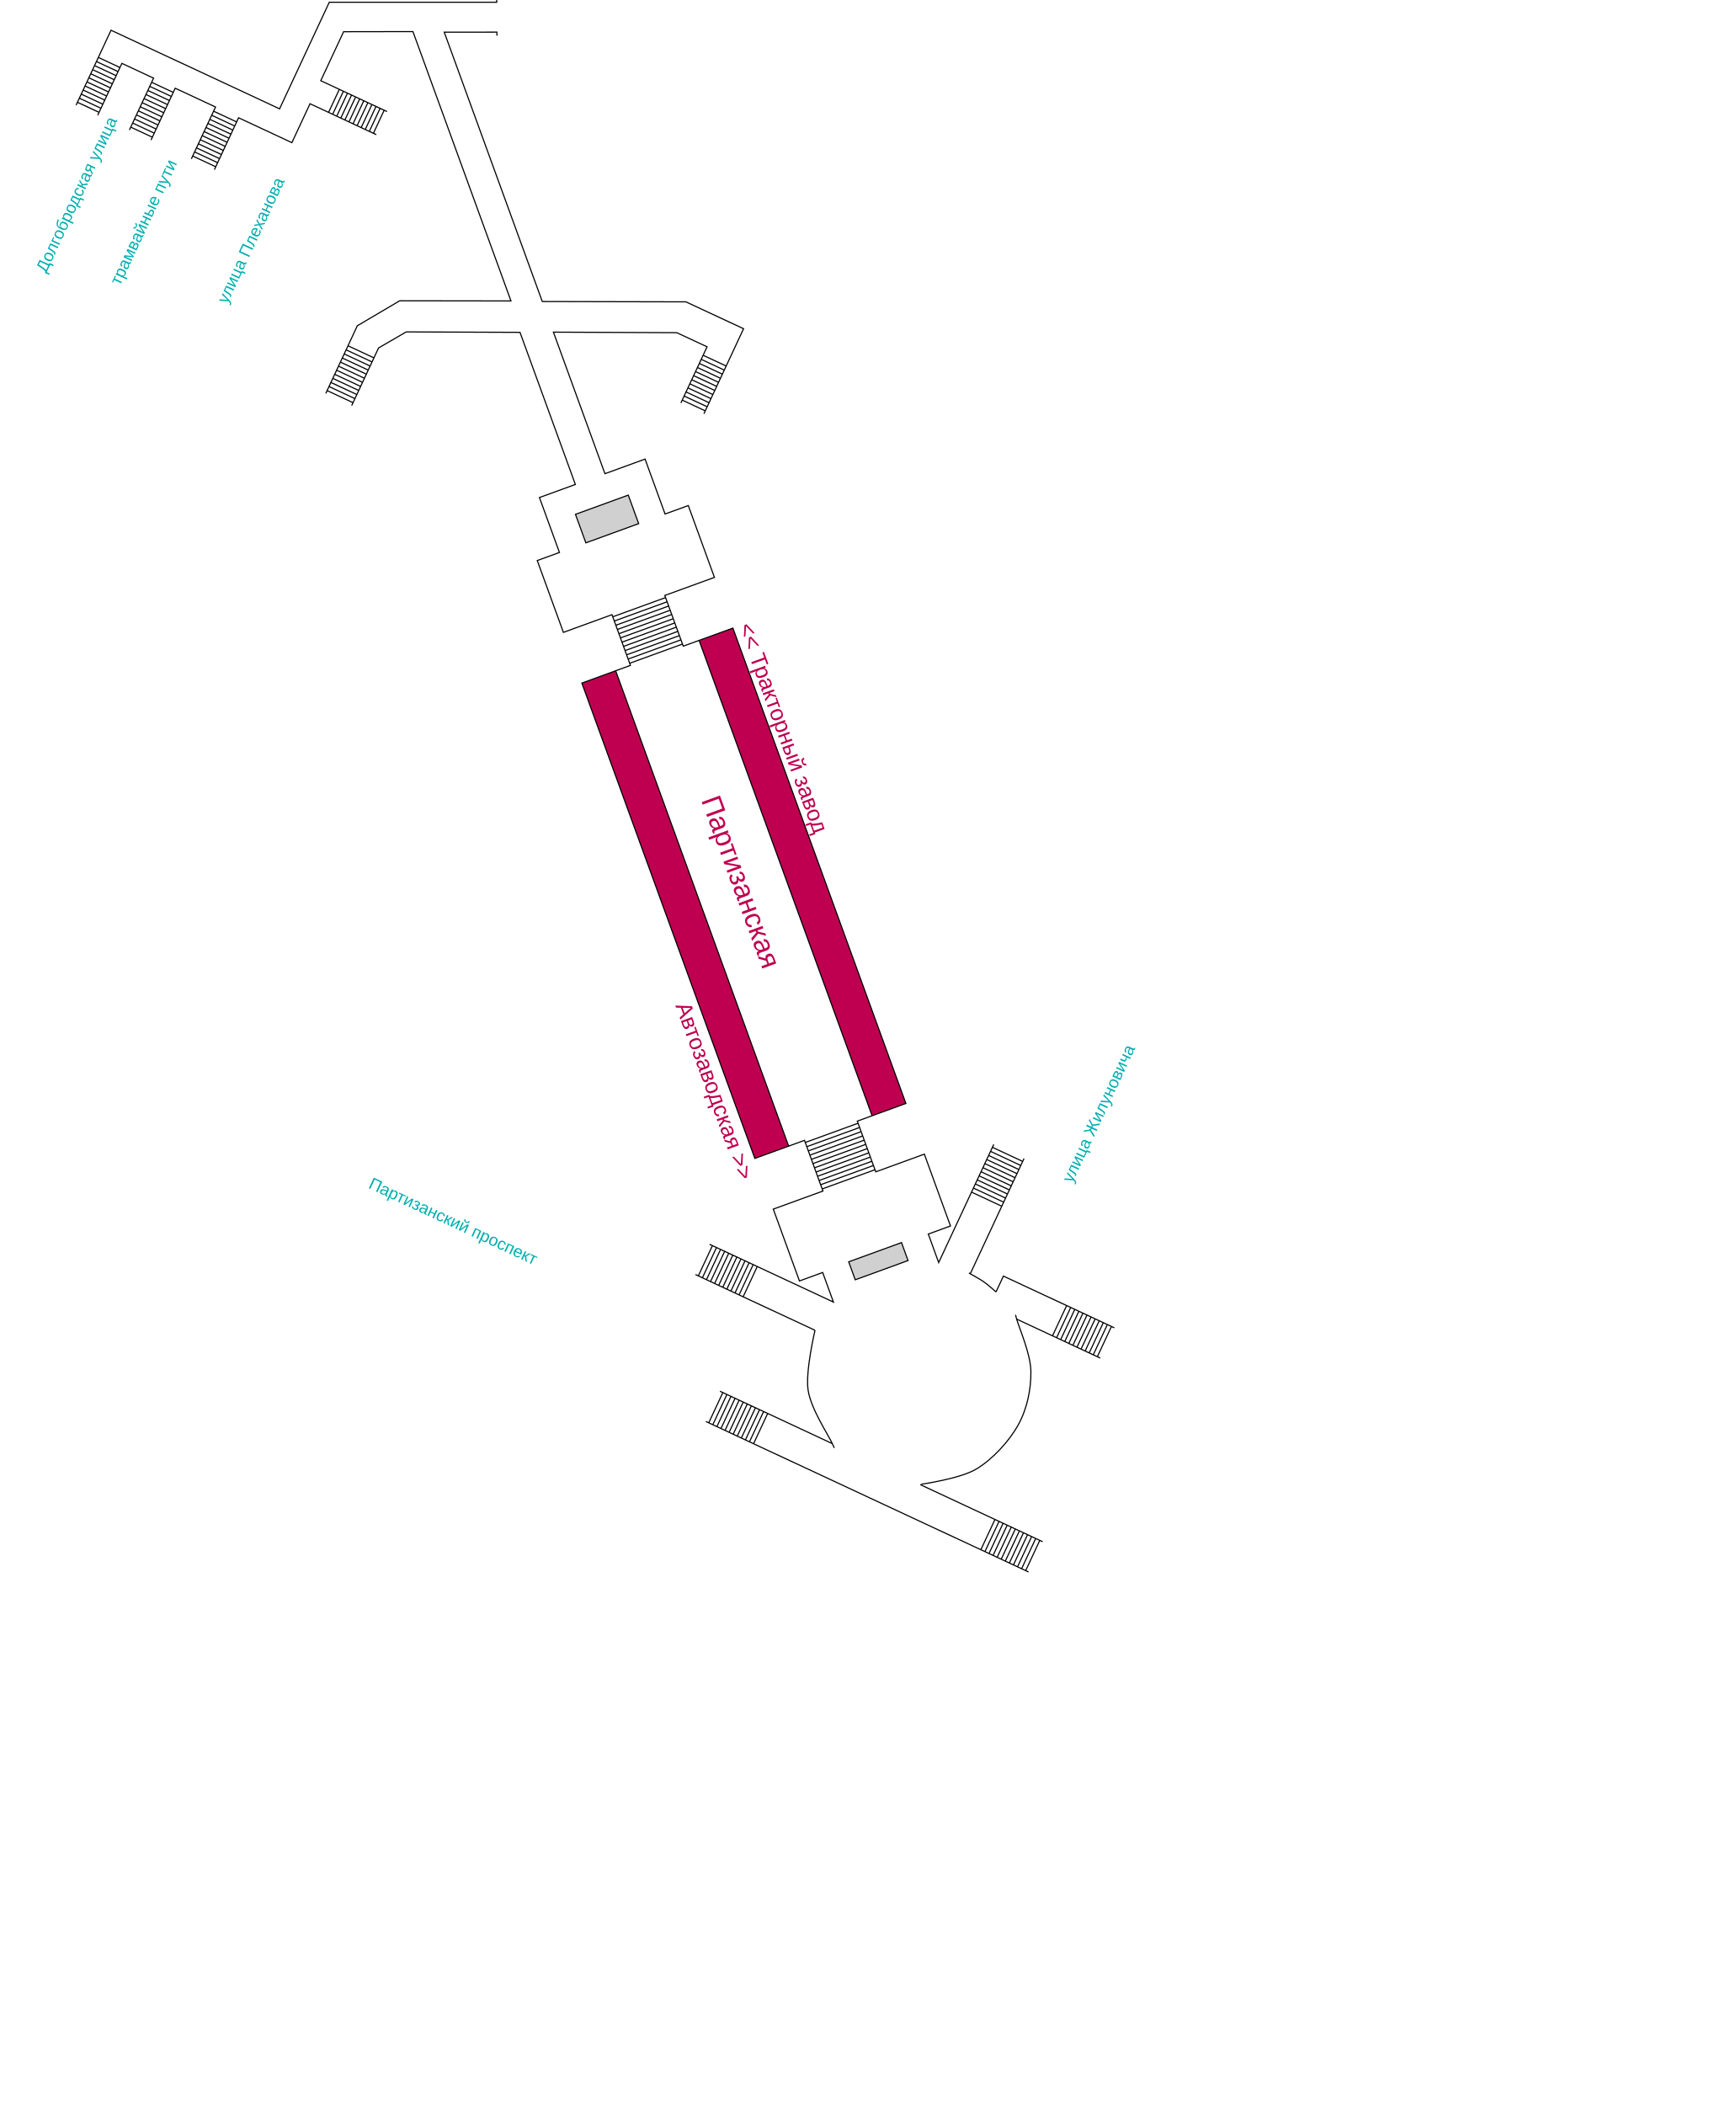
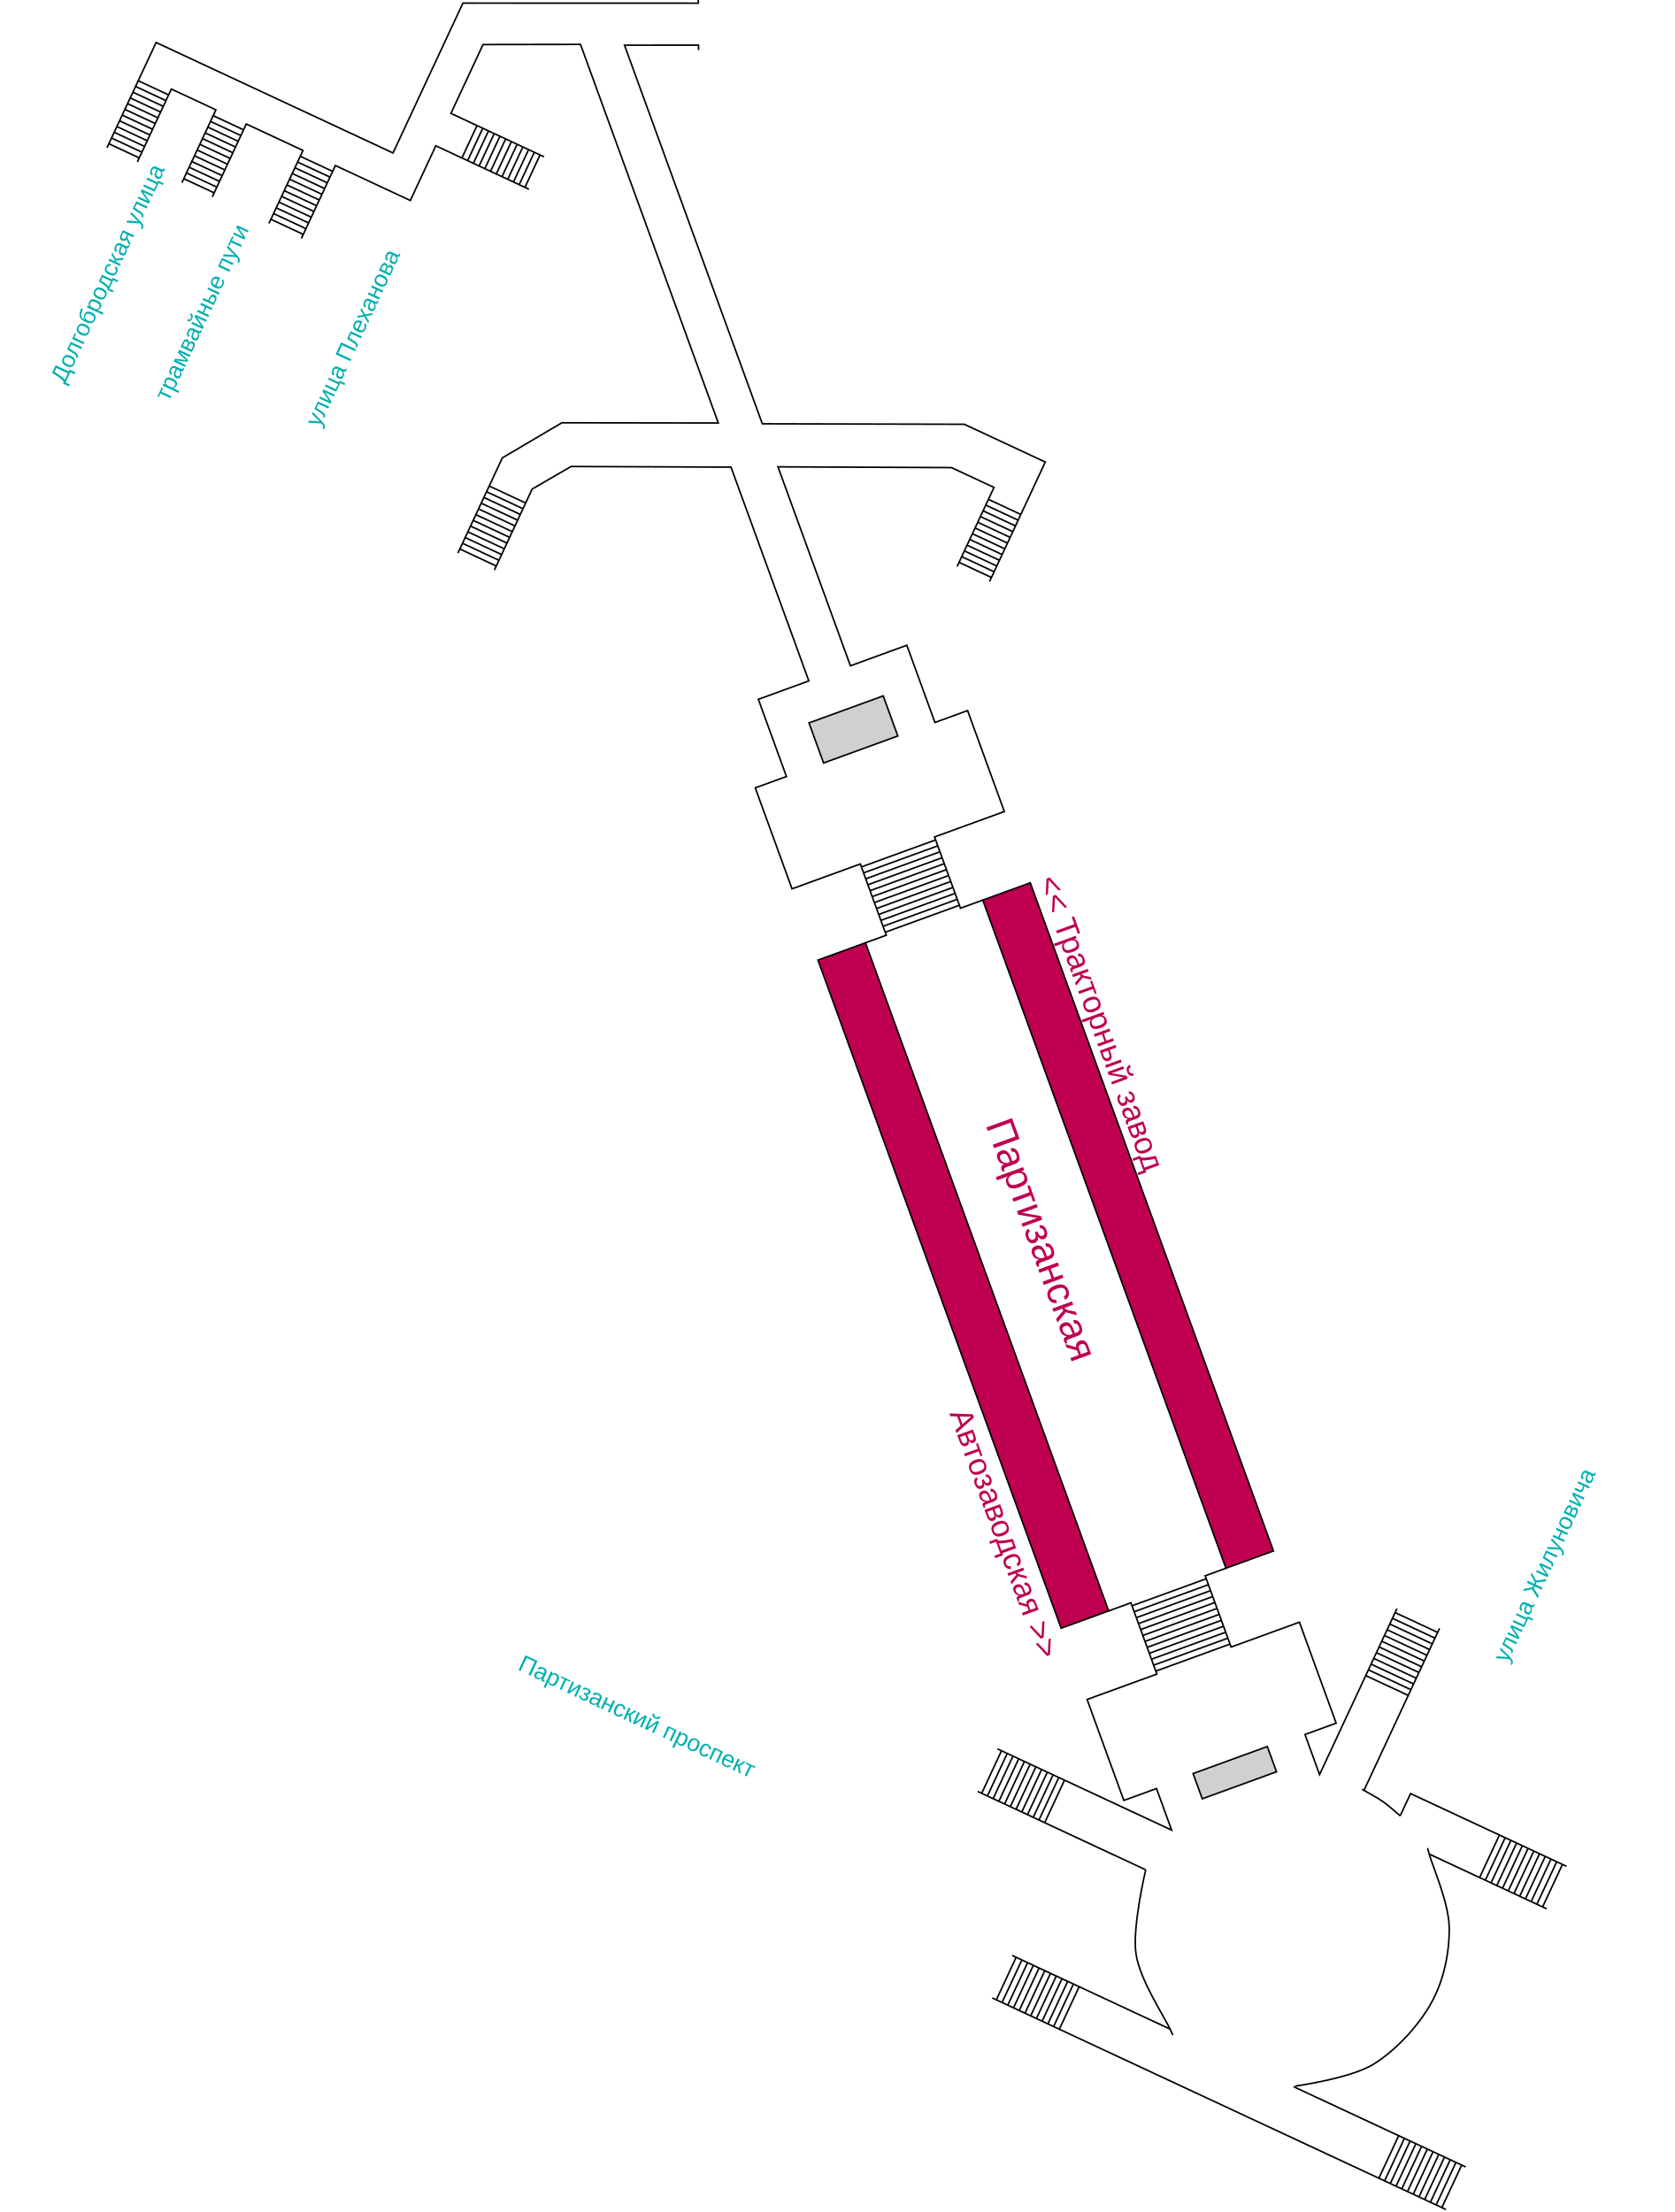
- <svg xmlns="http://www.w3.org/2000/svg" baseProfile="full" height="100%" version="1.1" width="100%">
+ <svg xmlns="http://www.w3.org/2000/svg" baseProfile="full" height="1400.0" version="1.1" width="1060.0">
  <defs>
    <marker id="id66" markerHeight="3" markerUnits="strokeWidth" markerWidth="4" orient="auto" refX="0" refY="5" viewBox="0,0,10,10">
      <path d="M 0 0 L 10 5 L 0 10 z" />
    </marker>
  </defs>
-   <g transform="scale(0.5)">
-     <rect fill="none" height="1400" stroke="none" stroke-width="0" width="1060" x="0" y="0" />
-     <g transform="rotate(70.0,530,700)">
-       <polygon fill="#bf0050" points="439,569 439,537 889,537 889,569" stroke="#000000" stroke-width="1" />
-       <polygon fill="#bf0050" points="439,680 439,648 889,648 889,680" stroke="#000000" stroke-width="1" />
-       <text fill="#bf0050" font-family="Arial" font-size="20" stroke="none" stroke-width="0" x="439" y="532.0">&lt;&lt; Тракторный завод</text>
-       <text fill="#bf0050" font-family="Arial" font-size="20" stroke="none" stroke-width="0" x="737" y="700.0">Автозаводская &gt;&gt;</text>
-       <text fill="#bf0050" font-family="Arial" font-size="25" stroke="none" stroke-width="0" x="573" y="616.0">Партизанская</text>
-       <polyline fill="none" points="889,569 889,583 937,583 937,537 1005,537 1005,558 1032,558 950,476" stroke="#000000" stroke-width="1" />
-       <polyline fill="none" points="971,455 1051,535" stroke="#000000" stroke-width="1" />
-       <path d="M1051,535 C1051,535 1049.167,536.5 1051,535 C1052.833,533.5 1058.167,528.667 1062,526 C1065.833,523.333 1074,519 1074,519 " fill="none" stroke="#000000" stroke-width="1" />
-       <polyline fill="none" points="1074,519 1063,508 1140,431" stroke="#000000" stroke-width="1" />
-       <polyline fill="none" points="1161,452 1103,510" stroke="#000000" stroke-width="1" />
-       <path d="M1103,510 C1103,510 1095.0,509.333 1103,510 C1111.0,510.667 1136.167,508.833 1151,514 C1165.833,519.167 1181.167,528.5 1192,541 C1202.833,553.5 1212.667,572.5 1216,589 C1219.333,605.5 1212,640 1212,640 " fill="none" stroke="#000000" stroke-width="1" />
-       <polyline fill="none" points="1212,641 1297,556" stroke="#000000" stroke-width="1" />
-       <polyline fill="none" points="1318,577 1094,801" stroke="#000000" stroke-width="1" />
-       <polyline fill="none" points="1073,780 1151,702" stroke="#000000" stroke-width="1" />
-       <path d="M1151,702 C1151,702 1159.667,701.333 1151,702 C1142.333,702.667 1115.667,709.333 1099,706 C1082.333,702.667 1051,682 1051,682 " fill="none" stroke="#000000" stroke-width="1" />
-       <polyline fill="none" points="1051,682 968,765" stroke="#000000" stroke-width="1" />
-       <polyline fill="none" points="947,744 1033,658 1005,658 1005,680 937,680 937,633 889,633 889,648" stroke="#000000" stroke-width="1" />
-       <line stroke="#000000" stroke-width="1" x1="891" x2="891" y1="633" y2="583" />
-       <line stroke="#000000" stroke-width="1" x1="895" x2="895" y1="633" y2="583" />
-       <line stroke="#000000" stroke-width="1" x1="899" x2="899" y1="633" y2="583" />
-       <line stroke="#000000" stroke-width="1" x1="903" x2="903" y1="633" y2="583" />
-       <line stroke="#000000" stroke-width="1" x1="907" x2="907" y1="633" y2="583" />
-       <line stroke="#000000" stroke-width="1" x1="911" x2="911" y1="633" y2="583" />
-       <line stroke="#000000" stroke-width="1" x1="915" x2="915" y1="633" y2="583" />
-       <line stroke="#000000" stroke-width="1" x1="919" x2="919" y1="633" y2="583" />
-       <line stroke="#000000" stroke-width="1" x1="923" x2="923" y1="633" y2="583" />
-       <line stroke="#000000" stroke-width="1" x1="927" x2="927" y1="633" y2="583" />
-       <line stroke="#000000" stroke-width="1" x1="931" x2="931" y1="633" y2="583" />
-       <line stroke="#000000" stroke-width="1" x1="935" x2="935" y1="633" y2="583" />
-       <line stroke="#000000" stroke-width="1" x1="952" x2="973" y1="478" y2="457" />
+   <g>
+     <rect fill="none" height="1400.0" stroke="none" stroke-width="0" width="1060.0" x="0.0" y="0.0" />
+     <g transform="rotate(70.0,530.0,700.0)">
+       <polygon fill="#bf0050" points="439.0,569.0 439.0,537.0 889.0,537.0 889.0,569.0" stroke="#000000" stroke-width="1" />
+       <polygon fill="#bf0050" points="439.0,680.0 439.0,648.0 889.0,648.0 889.0,680.0" stroke="#000000" stroke-width="1" />
+       <text fill="#bf0050" font-family="Arial" font-size="20.0" stroke="none" stroke-width="0" x="439.0" y="532.0">&lt;&lt; Тракторный завод</text>
+       <text fill="#bf0050" font-family="Arial" font-size="20.0" stroke="none" stroke-width="0" x="737.0" y="700.0">Автозаводская &gt;&gt;</text>
+       <text fill="#bf0050" font-family="Arial" font-size="25.0" stroke="none" stroke-width="0" x="573.0" y="616.0">Партизанская</text>
+       <polyline fill="none" points="889.0,569.0 889.0,583.0 937.0,583.0 937.0,537.0 1005.0,537.0 1005.0,558.0 1032.0,558.0 950.0,476.0" stroke="#000000" stroke-width="1" />
+       <polyline fill="none" points="971.0,455.0 1051.0,535.0" stroke="#000000" stroke-width="1" />
+       <path d="M1051.0,535.0 C1051.0,535.0 1049.167,536.5 1051.0,535.0 C1052.833,533.5 1058.167,528.667 1062.0,526.0 C1065.833,523.333 1074.0,519.0 1074.0,519.0 " fill="none" stroke="#000000" stroke-width="1" />
+       <polyline fill="none" points="1074.0,519.0 1063.0,508.0 1140.0,431.0" stroke="#000000" stroke-width="1" />
+       <polyline fill="none" points="1161.0,452.0 1103.0,510.0" stroke="#000000" stroke-width="1" />
+       <path d="M1103.0,510.0 C1103.0,510.0 1095.0,509.333 1103.0,510.0 C1111.0,510.667 1136.167,508.833 1151.0,514.0 C1165.833,519.167 1181.167,528.5 1192.0,541.0 C1202.833,553.5 1212.667,572.5 1216.0,589.0 C1219.333,605.5 1212.0,640.0 1212.0,640.0 " fill="none" stroke="#000000" stroke-width="1" />
+       <polyline fill="none" points="1212.0,641.0 1297.0,556.0" stroke="#000000" stroke-width="1" />
+       <polyline fill="none" points="1318.0,577.0 1094.0,801.0" stroke="#000000" stroke-width="1" />
+       <polyline fill="none" points="1073.0,780.0 1151.0,702.0" stroke="#000000" stroke-width="1" />
+       <path d="M1151.0,702.0 C1151.0,702.0 1159.667,701.333 1151.0,702.0 C1142.333,702.667 1115.667,709.333 1099.0,706.0 C1082.333,702.667 1051.0,682.0 1051.0,682.0 " fill="none" stroke="#000000" stroke-width="1" />
+       <polyline fill="none" points="1051.0,682.0 968.0,765.0" stroke="#000000" stroke-width="1" />
+       <polyline fill="none" points="947.0,744.0 1033.0,658.0 1005.0,658.0 1005.0,680.0 937.0,680.0 937.0,633.0 889.0,633.0 889.0,648.0" stroke="#000000" stroke-width="1" />
+       <line stroke="#000000" stroke-width="1" x1="891.0" x2="891.0" y1="633.0" y2="583.0" />
+       <line stroke="#000000" stroke-width="1" x1="895.0" x2="895.0" y1="633.0" y2="583.0" />
+       <line stroke="#000000" stroke-width="1" x1="899.0" x2="899.0" y1="633.0" y2="583.0" />
+       <line stroke="#000000" stroke-width="1" x1="903.0" x2="903.0" y1="633.0" y2="583.0" />
+       <line stroke="#000000" stroke-width="1" x1="907.0" x2="907.0" y1="633.0" y2="583.0" />
+       <line stroke="#000000" stroke-width="1" x1="911.0" x2="911.0" y1="633.0" y2="583.0" />
+       <line stroke="#000000" stroke-width="1" x1="915.0" x2="915.0" y1="633.0" y2="583.0" />
+       <line stroke="#000000" stroke-width="1" x1="919.0" x2="919.0" y1="633.0" y2="583.0" />
+       <line stroke="#000000" stroke-width="1" x1="923.0" x2="923.0" y1="633.0" y2="583.0" />
+       <line stroke="#000000" stroke-width="1" x1="927.0" x2="927.0" y1="633.0" y2="583.0" />
+       <line stroke="#000000" stroke-width="1" x1="931.0" x2="931.0" y1="633.0" y2="583.0" />
+       <line stroke="#000000" stroke-width="1" x1="935.0" x2="935.0" y1="633.0" y2="583.0" />
+       <line stroke="#000000" stroke-width="1" x1="952.0" x2="973.0" y1="478.0" y2="457.0" />
      <line stroke="#000000" stroke-width="1" x1="954.828" x2="975.828" y1="480.828" y2="459.828" />
      <line stroke="#000000" stroke-width="1" x1="957.657" x2="978.657" y1="483.657" y2="462.657" />
      <line stroke="#000000" stroke-width="1" x1="960.485" x2="981.485" y1="486.485" y2="465.485" />
      <line stroke="#000000" stroke-width="1" x1="963.314" x2="984.314" y1="489.314" y2="468.314" />
      <line stroke="#000000" stroke-width="1" x1="966.142" x2="987.142" y1="492.142" y2="471.142" />
      <line stroke="#000000" stroke-width="1" x1="968.971" x2="989.971" y1="494.971" y2="473.971" />
      <line stroke="#000000" stroke-width="1" x1="971.799" x2="992.799" y1="497.799" y2="476.799" />
      <line stroke="#000000" stroke-width="1" x1="974.627" x2="995.627" y1="500.627" y2="479.627" />
      <line stroke="#000000" stroke-width="1" x1="977.456" x2="998.456" y1="503.456" y2="482.456" />
      <line stroke="#000000" stroke-width="1" x1="980.284" x2="1001.284" y1="506.284" y2="485.284" />
      <line stroke="#000000" stroke-width="1" x1="983.113" x2="1004.113" y1="509.113" y2="488.113" />
-       <line stroke="#000000" stroke-width="1" x1="1159" x2="1138" y1="454" y2="433" />
+       <line stroke="#000000" stroke-width="1" x1="1159.0" x2="1138.0" y1="454.0" y2="433.0" />
      <line stroke="#000000" stroke-width="1" x1="1156.172" x2="1135.172" y1="456.828" y2="435.828" />
      <line stroke="#000000" stroke-width="1" x1="1153.343" x2="1132.343" y1="459.657" y2="438.657" />
      <line stroke="#000000" stroke-width="1" x1="1150.515" x2="1129.515" y1="462.485" y2="441.485" />
      <line stroke="#000000" stroke-width="1" x1="1147.686" x2="1126.686" y1="465.314" y2="444.314" />
      <line stroke="#000000" stroke-width="1" x1="1144.858" x2="1123.858" y1="468.142" y2="447.142" />
      <line stroke="#000000" stroke-width="1" x1="1142.029" x2="1121.029" y1="470.971" y2="449.971" />
      <line stroke="#000000" stroke-width="1" x1="1139.201" x2="1118.201" y1="473.799" y2="452.799" />
      <line stroke="#000000" stroke-width="1" x1="1136.373" x2="1115.373" y1="476.627" y2="455.627" />
      <line stroke="#000000" stroke-width="1" x1="1133.544" x2="1112.544" y1="479.456" y2="458.456" />
      <line stroke="#000000" stroke-width="1" x1="1130.716" x2="1109.716" y1="482.284" y2="461.284" />
      <line stroke="#000000" stroke-width="1" x1="1127.887" x2="1106.887" y1="485.113" y2="464.113" />
-       <line stroke="#000000" stroke-width="1" x1="1295" x2="1316" y1="558" y2="579" />
+       <line stroke="#000000" stroke-width="1" x1="1295.0" x2="1316.0" y1="558.0" y2="579.0" />
      <line stroke="#000000" stroke-width="1" x1="1292.172" x2="1313.172" y1="560.828" y2="581.828" />
      <line stroke="#000000" stroke-width="1" x1="1289.343" x2="1310.343" y1="563.657" y2="584.657" />
      <line stroke="#000000" stroke-width="1" x1="1286.515" x2="1307.515" y1="566.485" y2="587.485" />
      <line stroke="#000000" stroke-width="1" x1="1283.686" x2="1304.686" y1="569.314" y2="590.314" />
      <line stroke="#000000" stroke-width="1" x1="1280.858" x2="1301.858" y1="572.142" y2="593.142" />
      <line stroke="#000000" stroke-width="1" x1="1278.029" x2="1299.029" y1="574.971" y2="595.971" />
      <line stroke="#000000" stroke-width="1" x1="1275.201" x2="1296.201" y1="577.799" y2="598.799" />
      <line stroke="#000000" stroke-width="1" x1="1272.373" x2="1293.373" y1="580.627" y2="601.627" />
      <line stroke="#000000" stroke-width="1" x1="1269.544" x2="1290.544" y1="583.456" y2="604.456" />
      <line stroke="#000000" stroke-width="1" x1="1266.716" x2="1287.716" y1="586.284" y2="607.284" />
      <line stroke="#000000" stroke-width="1" x1="1263.887" x2="1284.887" y1="589.113" y2="610.113" />
-       <line stroke="#000000" stroke-width="1" x1="1075" x2="1096" y1="778" y2="799" />
+       <line stroke="#000000" stroke-width="1" x1="1075.0" x2="1096.0" y1="778.0" y2="799.0" />
      <line stroke="#000000" stroke-width="1" x1="1077.828" x2="1098.828" y1="775.172" y2="796.172" />
      <line stroke="#000000" stroke-width="1" x1="1080.657" x2="1101.657" y1="772.343" y2="793.343" />
      <line stroke="#000000" stroke-width="1" x1="1083.485" x2="1104.485" y1="769.515" y2="790.515" />
      <line stroke="#000000" stroke-width="1" x1="1086.314" x2="1107.314" y1="766.686" y2="787.686" />
      <line stroke="#000000" stroke-width="1" x1="1089.142" x2="1110.142" y1="763.858" y2="784.858" />
      <line stroke="#000000" stroke-width="1" x1="1091.971" x2="1112.971" y1="761.029" y2="782.029" />
      <line stroke="#000000" stroke-width="1" x1="1094.799" x2="1115.799" y1="758.201" y2="779.201" />
      <line stroke="#000000" stroke-width="1" x1="1097.627" x2="1118.627" y1="755.373" y2="776.373" />
      <line stroke="#000000" stroke-width="1" x1="1100.456" x2="1121.456" y1="752.544" y2="773.544" />
      <line stroke="#000000" stroke-width="1" x1="1103.284" x2="1124.284" y1="749.716" y2="770.716" />
      <line stroke="#000000" stroke-width="1" x1="1106.113" x2="1127.113" y1="746.887" y2="767.887" />
-       <line stroke="#000000" stroke-width="1" x1="970" x2="949" y1="763" y2="742" />
+       <line stroke="#000000" stroke-width="1" x1="970.0" x2="949.0" y1="763.0" y2="742.0" />
      <line stroke="#000000" stroke-width="1" x1="972.828" x2="951.828" y1="760.172" y2="739.172" />
      <line stroke="#000000" stroke-width="1" x1="975.657" x2="954.657" y1="757.343" y2="736.343" />
      <line stroke="#000000" stroke-width="1" x1="978.485" x2="957.485" y1="754.515" y2="733.515" />
      <line stroke="#000000" stroke-width="1" x1="981.314" x2="960.314" y1="751.686" y2="730.686" />
      <line stroke="#000000" stroke-width="1" x1="984.142" x2="963.142" y1="748.858" y2="727.858" />
      <line stroke="#000000" stroke-width="1" x1="986.971" x2="965.971" y1="746.029" y2="725.029" />
      <line stroke="#000000" stroke-width="1" x1="989.799" x2="968.799" y1="743.201" y2="722.201" />
      <line stroke="#000000" stroke-width="1" x1="992.627" x2="971.627" y1="740.373" y2="719.373" />
      <line stroke="#000000" stroke-width="1" x1="995.456" x2="974.456" y1="737.544" y2="716.544" />
      <line stroke="#000000" stroke-width="1" x1="998.284" x2="977.284" y1="734.716" y2="713.716" />
      <line stroke="#000000" stroke-width="1" x1="1001.113" x2="980.113" y1="731.887" y2="710.887" />
-       <polygon fill="#d0d0d0" points="1004,633 1004,583 1021,583 1021,633" stroke="#000000" stroke-width="1" />
-       <polyline fill="none" points="439,648 439,634 391,634 391,680 323,680 323,659 271,659 271,625 127,625 92,720 97,748 137,788" stroke="#000000" stroke-width="1" />
-       <polyline fill="none" points="119,806 72,759 64,716 98,623 -157,623 -178,681 -144,715 -98,669" stroke="#000000" stroke-width="1" />
-       <polyline fill="none" points="-82,685 -128,731 -101,758 -138,795 -102,831" stroke="#000000" stroke-width="1" />
-       <polyline fill="none" points="-118,847 -154,811 -182,839 -146,875" stroke="#000000" stroke-width="1" />
-       <polyline fill="none" points="-161,890 -197,854 -219,876 -183,912" stroke="#000000" stroke-width="1" />
-       <polyline fill="none" points="-198,927 -250,875 -133,758 -207,684 -156,544 -159,543" stroke="#000000" stroke-width="1" />
-       <polyline fill="none" points="-128,554 -131,553 -147,597 108,597 152,477 192,437 251,496" stroke="#000000" stroke-width="1" />
-       <polyline fill="none" points="235,512 196,473 175,494 137,597 271,597 271,559 323,559 323,537 391,537 391,584 439,584 439,569" stroke="#000000" stroke-width="1" />
-       <line stroke="#000000" stroke-width="1" x1="437" x2="437" y1="584" y2="634" />
-       <line stroke="#000000" stroke-width="1" x1="433" x2="433" y1="584" y2="634" />
-       <line stroke="#000000" stroke-width="1" x1="429" x2="429" y1="584" y2="634" />
-       <line stroke="#000000" stroke-width="1" x1="425" x2="425" y1="584" y2="634" />
-       <line stroke="#000000" stroke-width="1" x1="421" x2="421" y1="584" y2="634" />
-       <line stroke="#000000" stroke-width="1" x1="417" x2="417" y1="584" y2="634" />
-       <line stroke="#000000" stroke-width="1" x1="413" x2="413" y1="584" y2="634" />
-       <line stroke="#000000" stroke-width="1" x1="409" x2="409" y1="584" y2="634" />
-       <line stroke="#000000" stroke-width="1" x1="405" x2="405" y1="584" y2="634" />
-       <line stroke="#000000" stroke-width="1" x1="401" x2="401" y1="584" y2="634" />
-       <line stroke="#000000" stroke-width="1" x1="397" x2="397" y1="584" y2="634" />
-       <line stroke="#000000" stroke-width="1" x1="393" x2="393" y1="584" y2="634" />
-       <line stroke="#000000" stroke-width="1" x1="233" x2="249" y1="510" y2="494" />
+       <polygon fill="#d0d0d0" points="1004.0,633.0 1004.0,583.0 1021.0,583.0 1021.0,633.0" stroke="#000000" stroke-width="1" />
+       <polyline fill="none" points="439.0,648.0 439.0,634.0 391.0,634.0 391.0,680.0 323.0,680.0 323.0,659.0 271.0,659.0 271.0,625.0 127.0,625.0 92.0,720.0 97.0,748.0 137.0,788.0" stroke="#000000" stroke-width="1" />
+       <polyline fill="none" points="119.0,806.0 72.0,759.0 64.0,716.0 98.0,623.0 -157.0,623.0 -178.0,681.0 -144.0,715.0 -98.0,669.0" stroke="#000000" stroke-width="1" />
+       <polyline fill="none" points="-82.0,685.0 -128.0,731.0 -101.0,758.0 -138.0,795.0 -102.0,831.0" stroke="#000000" stroke-width="1" />
+       <polyline fill="none" points="-118.0,847.0 -154.0,811.0 -182.0,839.0 -146.0,875.0" stroke="#000000" stroke-width="1" />
+       <polyline fill="none" points="-161.0,890.0 -197.0,854.0 -219.0,876.0 -183.0,912.0" stroke="#000000" stroke-width="1" />
+       <polyline fill="none" points="-198.0,927.0 -250.0,875.0 -133.0,758.0 -207.0,684.0 -156.0,544.0 -159.0,543.0" stroke="#000000" stroke-width="1" />
+       <polyline fill="none" points="-128.0,554.0 -131.0,553.0 -147.0,597.0 108.0,597.0 152.0,477.0 192.0,437.0 251.0,496.0" stroke="#000000" stroke-width="1" />
+       <polyline fill="none" points="235.0,512.0 196.0,473.0 175.0,494.0 137.0,597.0 271.0,597.0 271.0,559.0 323.0,559.0 323.0,537.0 391.0,537.0 391.0,584.0 439.0,584.0 439.0,569.0" stroke="#000000" stroke-width="1" />
+       <line stroke="#000000" stroke-width="1" x1="437.0" x2="437.0" y1="584.0" y2="634.0" />
+       <line stroke="#000000" stroke-width="1" x1="433.0" x2="433.0" y1="584.0" y2="634.0" />
+       <line stroke="#000000" stroke-width="1" x1="429.0" x2="429.0" y1="584.0" y2="634.0" />
+       <line stroke="#000000" stroke-width="1" x1="425.0" x2="425.0" y1="584.0" y2="634.0" />
+       <line stroke="#000000" stroke-width="1" x1="421.0" x2="421.0" y1="584.0" y2="634.0" />
+       <line stroke="#000000" stroke-width="1" x1="417.0" x2="417.0" y1="584.0" y2="634.0" />
+       <line stroke="#000000" stroke-width="1" x1="413.0" x2="413.0" y1="584.0" y2="634.0" />
+       <line stroke="#000000" stroke-width="1" x1="409.0" x2="409.0" y1="584.0" y2="634.0" />
+       <line stroke="#000000" stroke-width="1" x1="405.0" x2="405.0" y1="584.0" y2="634.0" />
+       <line stroke="#000000" stroke-width="1" x1="401.0" x2="401.0" y1="584.0" y2="634.0" />
+       <line stroke="#000000" stroke-width="1" x1="397.0" x2="397.0" y1="584.0" y2="634.0" />
+       <line stroke="#000000" stroke-width="1" x1="393.0" x2="393.0" y1="584.0" y2="634.0" />
+       <line stroke="#000000" stroke-width="1" x1="233.0" x2="249.0" y1="510.0" y2="494.0" />
      <line stroke="#000000" stroke-width="1" x1="230.172" x2="246.172" y1="507.172" y2="491.172" />
      <line stroke="#000000" stroke-width="1" x1="227.343" x2="243.343" y1="504.343" y2="488.343" />
      <line stroke="#000000" stroke-width="1" x1="224.515" x2="240.515" y1="501.515" y2="485.515" />
      <line stroke="#000000" stroke-width="1" x1="221.686" x2="237.686" y1="498.686" y2="482.686" />
      <line stroke="#000000" stroke-width="1" x1="218.858" x2="234.858" y1="495.858" y2="479.858" />
      <line stroke="#000000" stroke-width="1" x1="216.029" x2="232.029" y1="493.029" y2="477.029" />
      <line stroke="#000000" stroke-width="1" x1="213.201" x2="229.201" y1="490.201" y2="474.201" />
      <line stroke="#000000" stroke-width="1" x1="210.373" x2="226.373" y1="487.373" y2="471.373" />
      <line stroke="#000000" stroke-width="1" x1="207.544" x2="223.544" y1="484.544" y2="468.544" />
      <line stroke="#000000" stroke-width="1" x1="204.716" x2="220.716" y1="481.716" y2="465.716" />
      <line stroke="#000000" stroke-width="1" x1="201.887" x2="217.887" y1="478.887" y2="462.887" />
-       <line stroke="#000000" stroke-width="1" x1="135" x2="117" y1="786" y2="804" />
+       <line stroke="#000000" stroke-width="1" x1="135.0" x2="117.0" y1="786.0" y2="804.0" />
      <line stroke="#000000" stroke-width="1" x1="132.172" x2="114.172" y1="783.172" y2="801.172" />
      <line stroke="#000000" stroke-width="1" x1="129.343" x2="111.343" y1="780.343" y2="798.343" />
      <line stroke="#000000" stroke-width="1" x1="126.515" x2="108.515" y1="777.515" y2="795.515" />
      <line stroke="#000000" stroke-width="1" x1="123.686" x2="105.686" y1="774.686" y2="792.686" />
      <line stroke="#000000" stroke-width="1" x1="120.858" x2="102.858" y1="771.858" y2="789.858" />
      <line stroke="#000000" stroke-width="1" x1="118.029" x2="100.029" y1="769.029" y2="787.029" />
      <line stroke="#000000" stroke-width="1" x1="115.201" x2="97.201" y1="766.201" y2="784.201" />
      <line stroke="#000000" stroke-width="1" x1="112.373" x2="94.373" y1="763.373" y2="781.373" />
      <line stroke="#000000" stroke-width="1" x1="109.544" x2="91.544" y1="760.544" y2="778.544" />
      <line stroke="#000000" stroke-width="1" x1="106.716" x2="88.716" y1="757.716" y2="775.716" />
      <line stroke="#000000" stroke-width="1" x1="103.887" x2="85.887" y1="754.887" y2="772.887" />
-       <line stroke="#000000" stroke-width="1" x1="-185" x2="-200" y1="910" y2="925" />
+       <line stroke="#000000" stroke-width="1" x1="-185.0" x2="-200.0" y1="910.0" y2="925.0" />
      <line stroke="#000000" stroke-width="1" x1="-187.828" x2="-202.828" y1="907.172" y2="922.172" />
      <line stroke="#000000" stroke-width="1" x1="-190.657" x2="-205.657" y1="904.343" y2="919.343" />
      <line stroke="#000000" stroke-width="1" x1="-193.485" x2="-208.485" y1="901.515" y2="916.515" />
      <line stroke="#000000" stroke-width="1" x1="-196.314" x2="-211.314" y1="898.686" y2="913.686" />
      <line stroke="#000000" stroke-width="1" x1="-199.142" x2="-214.142" y1="895.858" y2="910.858" />
      <line stroke="#000000" stroke-width="1" x1="-201.971" x2="-216.971" y1="893.029" y2="908.029" />
      <line stroke="#000000" stroke-width="1" x1="-204.799" x2="-219.799" y1="890.201" y2="905.201" />
      <line stroke="#000000" stroke-width="1" x1="-207.627" x2="-222.627" y1="887.373" y2="902.373" />
      <line stroke="#000000" stroke-width="1" x1="-210.456" x2="-225.456" y1="884.544" y2="899.544" />
      <line stroke="#000000" stroke-width="1" x1="-213.284" x2="-228.284" y1="881.716" y2="896.716" />
      <line stroke="#000000" stroke-width="1" x1="-216.113" x2="-231.113" y1="878.887" y2="893.887" />
-       <line stroke="#000000" stroke-width="1" x1="-148" x2="-163" y1="873" y2="888" />
+       <line stroke="#000000" stroke-width="1" x1="-148.0" x2="-163.0" y1="873.0" y2="888.0" />
      <line stroke="#000000" stroke-width="1" x1="-150.828" x2="-165.828" y1="870.172" y2="885.172" />
      <line stroke="#000000" stroke-width="1" x1="-153.657" x2="-168.657" y1="867.343" y2="882.343" />
      <line stroke="#000000" stroke-width="1" x1="-156.485" x2="-171.485" y1="864.515" y2="879.515" />
      <line stroke="#000000" stroke-width="1" x1="-159.314" x2="-174.314" y1="861.686" y2="876.686" />
      <line stroke="#000000" stroke-width="1" x1="-162.142" x2="-177.142" y1="858.858" y2="873.858" />
      <line stroke="#000000" stroke-width="1" x1="-164.971" x2="-179.971" y1="856.029" y2="871.029" />
      <line stroke="#000000" stroke-width="1" x1="-167.799" x2="-182.799" y1="853.201" y2="868.201" />
      <line stroke="#000000" stroke-width="1" x1="-170.627" x2="-185.627" y1="850.373" y2="865.373" />
      <line stroke="#000000" stroke-width="1" x1="-173.456" x2="-188.456" y1="847.544" y2="862.544" />
      <line stroke="#000000" stroke-width="1" x1="-176.284" x2="-191.284" y1="844.716" y2="859.716" />
      <line stroke="#000000" stroke-width="1" x1="-179.113" x2="-194.113" y1="841.887" y2="856.887" />
-       <line stroke="#000000" stroke-width="1" x1="-104" x2="-120" y1="829" y2="845" />
+       <line stroke="#000000" stroke-width="1" x1="-104.0" x2="-120.0" y1="829.0" y2="845.0" />
      <line stroke="#000000" stroke-width="1" x1="-106.828" x2="-122.828" y1="826.172" y2="842.172" />
      <line stroke="#000000" stroke-width="1" x1="-109.657" x2="-125.657" y1="823.343" y2="839.343" />
      <line stroke="#000000" stroke-width="1" x1="-112.485" x2="-128.485" y1="820.515" y2="836.515" />
      <line stroke="#000000" stroke-width="1" x1="-115.314" x2="-131.314" y1="817.686" y2="833.686" />
      <line stroke="#000000" stroke-width="1" x1="-118.142" x2="-134.142" y1="814.858" y2="830.858" />
      <line stroke="#000000" stroke-width="1" x1="-120.971" x2="-136.971" y1="812.029" y2="828.029" />
      <line stroke="#000000" stroke-width="1" x1="-123.799" x2="-139.799" y1="809.201" y2="825.201" />
      <line stroke="#000000" stroke-width="1" x1="-126.627" x2="-142.627" y1="806.373" y2="822.373" />
      <line stroke="#000000" stroke-width="1" x1="-129.456" x2="-145.456" y1="803.544" y2="819.544" />
      <line stroke="#000000" stroke-width="1" x1="-132.284" x2="-148.284" y1="800.716" y2="816.716" />
      <line stroke="#000000" stroke-width="1" x1="-135.113" x2="-151.113" y1="797.887" y2="813.887" />
-       <line stroke="#000000" stroke-width="1" x1="-100" x2="-84" y1="671" y2="687" />
+       <line stroke="#000000" stroke-width="1" x1="-100.0" x2="-84.0" y1="671.0" y2="687.0" />
      <line stroke="#000000" stroke-width="1" x1="-102.828" x2="-86.828" y1="673.828" y2="689.828" />
      <line stroke="#000000" stroke-width="1" x1="-105.657" x2="-89.657" y1="676.657" y2="692.657" />
      <line stroke="#000000" stroke-width="1" x1="-108.485" x2="-92.485" y1="679.485" y2="695.485" />
      <line stroke="#000000" stroke-width="1" x1="-111.314" x2="-95.314" y1="682.314" y2="698.314" />
      <line stroke="#000000" stroke-width="1" x1="-114.142" x2="-98.142" y1="685.142" y2="701.142" />
      <line stroke="#000000" stroke-width="1" x1="-116.971" x2="-100.971" y1="687.971" y2="703.971" />
      <line stroke="#000000" stroke-width="1" x1="-119.799" x2="-103.799" y1="690.799" y2="706.799" />
      <line stroke="#000000" stroke-width="1" x1="-122.627" x2="-106.627" y1="693.627" y2="709.627" />
      <line stroke="#000000" stroke-width="1" x1="-125.456" x2="-109.456" y1="696.456" y2="712.456" />
      <line stroke="#000000" stroke-width="1" x1="-128.284" x2="-112.284" y1="699.284" y2="715.284" />
      <line stroke="#000000" stroke-width="1" x1="-131.113" x2="-115.113" y1="702.113" y2="718.113" />
-       <polygon fill="#d0d0d0" points="296,634 296,584 323,584 323,634" stroke="#000000" stroke-width="1" />
-       <text fill="#00afaf" font-family="Arial" font-size="15" stroke="none" stroke-width="0" transform="rotate(-45.0,785,1002)" x="785" y="1017.0">Партизанский проспект</text>
-       <text fill="#00afaf" font-family="Arial" font-size="15" stroke="none" stroke-width="0" transform="rotate(-135.0,996,433)" x="996" y="448.0">улица Жилуновича</text>
-       <text fill="#00afaf" font-family="Arial" font-size="15" stroke="none" stroke-width="0" transform="rotate(-135.0,4,872)" x="4" y="887.0">улица Плеханова</text>
-       <text fill="#00afaf" font-family="Arial" font-size="15" stroke="none" stroke-width="0" transform="rotate(-135.0,-44,956)" x="-44" y="971.0">трамвайные пути</text>
-       <text fill="#00afaf" font-family="Arial" font-size="15" stroke="none" stroke-width="0" transform="rotate(-135.0,-77,1014)" x="-77" y="1029.0">Долгобродская улица</text>
+       <polygon fill="#d0d0d0" points="296.0,634.0 296.0,584.0 323.0,584.0 323.0,634.0" stroke="#000000" stroke-width="1" />
+       <text fill="#00afaf" font-family="Arial" font-size="15.0" stroke="none" stroke-width="0" transform="rotate(-45.0,785.0,1002.0)" x="785.0" y="1017.0">Партизанский проспект</text>
+       <text fill="#00afaf" font-family="Arial" font-size="15.0" stroke="none" stroke-width="0" transform="rotate(-135.0,996.0,433.0)" x="996.0" y="448.0">улица Жилуновича</text>
+       <text fill="#00afaf" font-family="Arial" font-size="15.0" stroke="none" stroke-width="0" transform="rotate(-135.0,4.0,872.0)" x="4.0" y="887.0">улица Плеханова</text>
+       <text fill="#00afaf" font-family="Arial" font-size="15.0" stroke="none" stroke-width="0" transform="rotate(-135.0,-44.0,956.0)" x="-44.0" y="971.0">трамвайные пути</text>
+       <text fill="#00afaf" font-family="Arial" font-size="15.0" stroke="none" stroke-width="0" transform="rotate(-135.0,-77.0,1014.0)" x="-77.0" y="1029.0">Долгобродская улица</text>
    </g>
  </g>
</svg>
